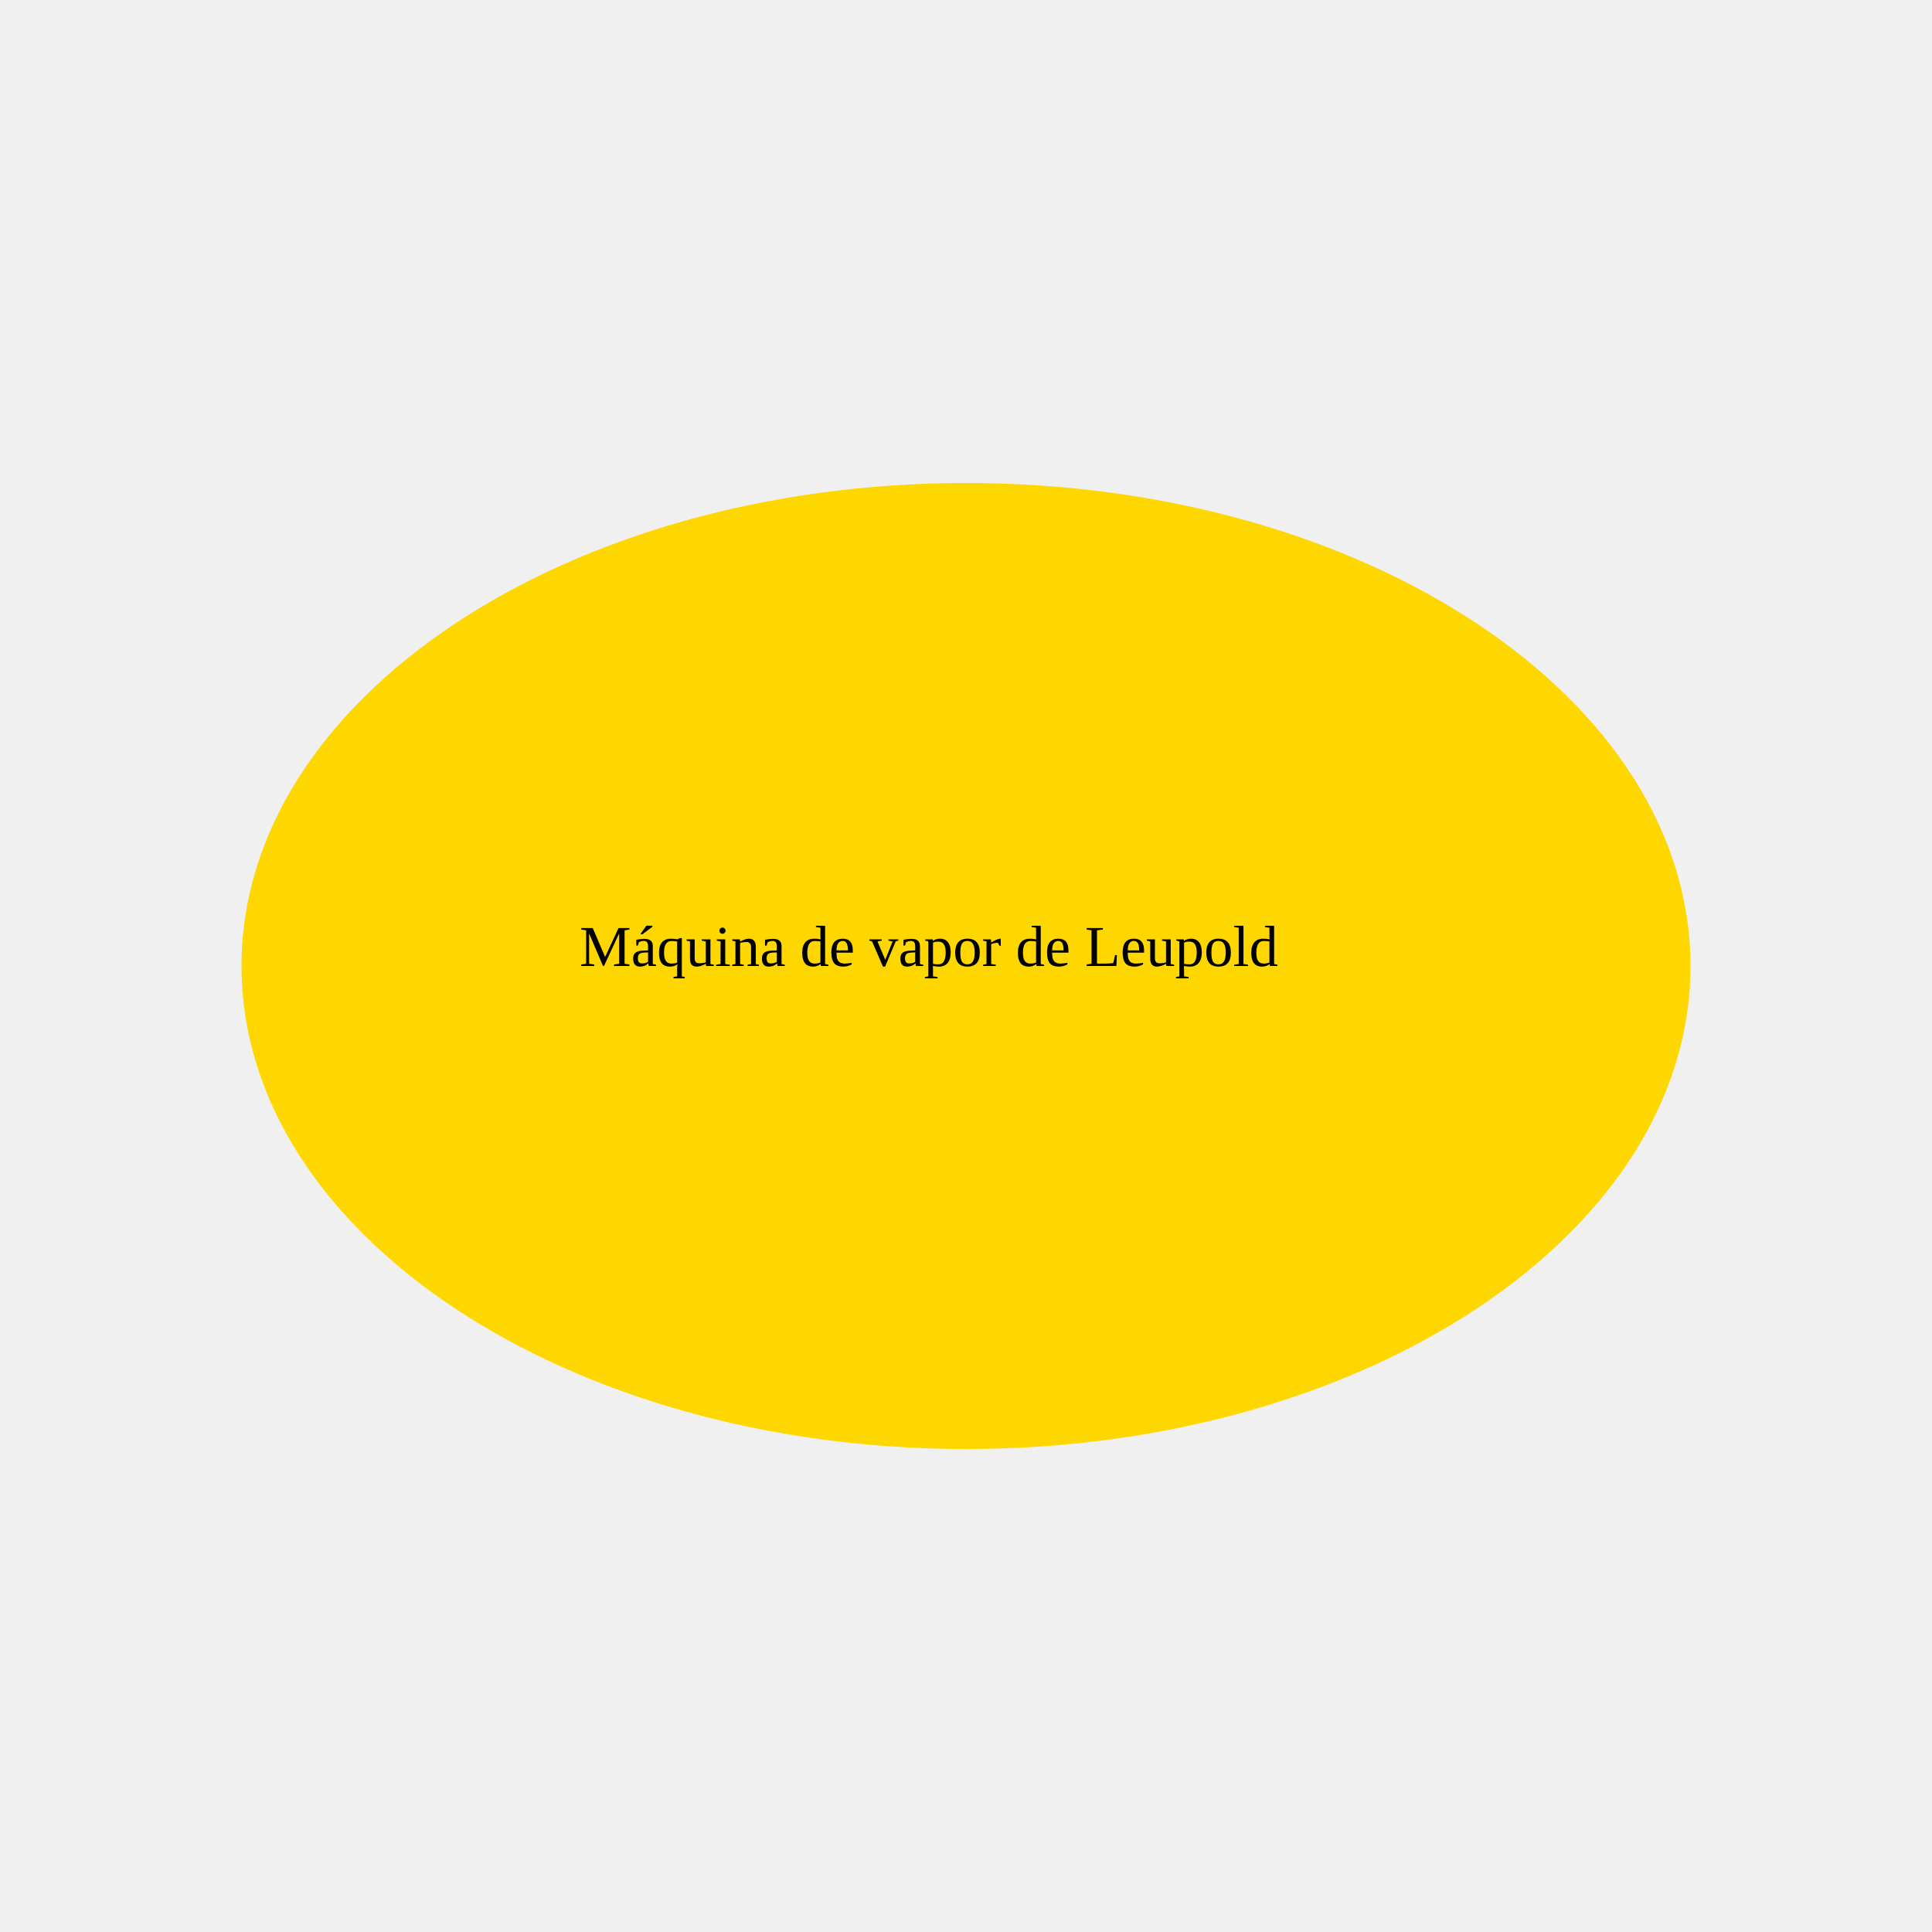
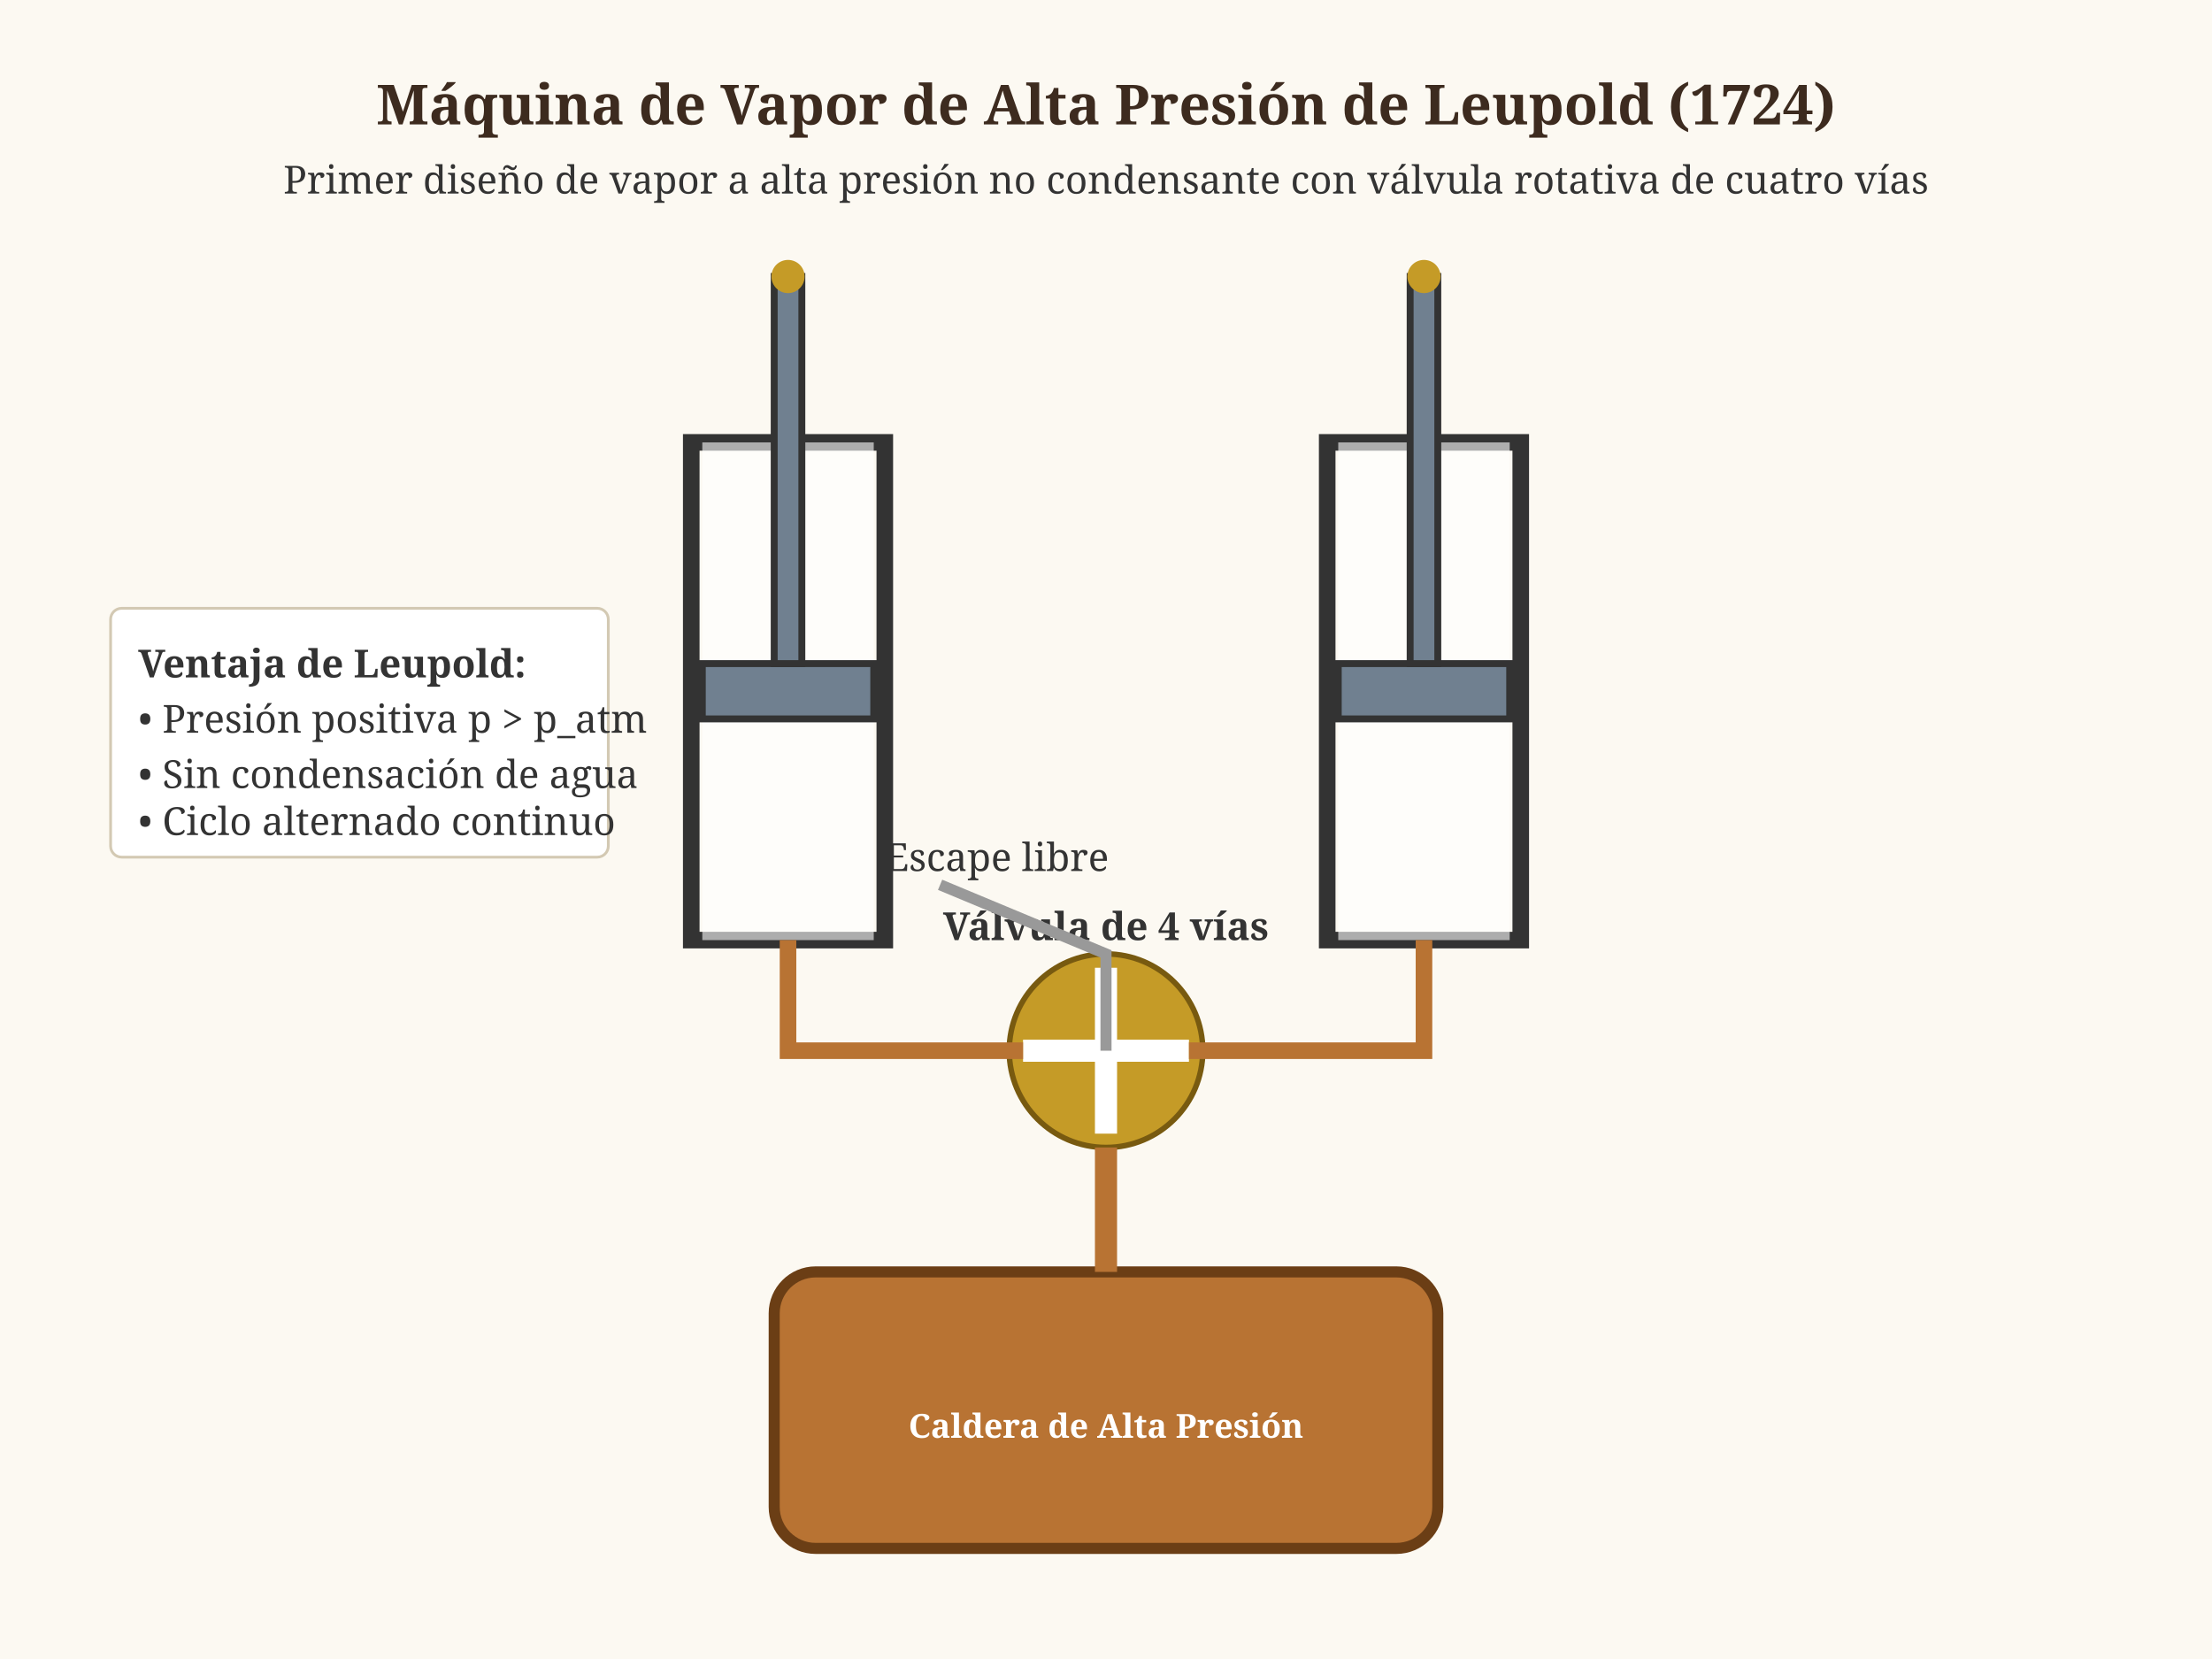
- <svg xmlns="http://www.w3.org/2000/svg" width="400" height="400">
-   <ellipse cx="200" cy="200" rx="150" ry="100" fill="gold" />
-   <text x="120" y="200" fill="black">Máquina de vapor de Leupold</text>
+ <svg xmlns="http://www.w3.org/2000/svg" viewBox="0 0 800 600">
+   <defs>
+     <style>
+       .lp-bg { fill: #fcf9f2; }
+       .lp-metal { fill: #708090; stroke: #333; stroke-width: 2.5; }
+       .lp-brass { fill: #c59b27; stroke: #785a10; stroke-width: 2; }
+       .lp-water { fill: #4a90e2; fill-opacity: 0.7; }
+       .lp-title { font-family: 'Cinzel', serif; font-size: 20px; font-weight: bold; fill: #3d2b1f; }
+       .lp-text { font-family: 'EB Garamond', serif; font-size: 14px; fill: #333; }
+       
+       @keyframes anim-valve-turn {
+         0%, 45% { transform: rotate(0deg); }
+         50%, 95% { transform: rotate(90deg); }
+         100% { transform: rotate(0deg); }
+       }
+       @keyframes anim-piston-left {
+         0%, 45% { transform: translateY(-35px); }
+         50%, 95% { transform: translateY(35px); }
+         100% { transform: translateY(-35px); }
+       }
+       @keyframes anim-piston-right {
+         0%, 45% { transform: translateY(35px); }
+         50%, 95% { transform: translateY(-35px); }
+         100% { transform: translateY(35px); }
+       }
+       
+       .valve-rot {
+         transform-origin: 400px 380px;
+         animation: anim-valve-turn 4s ease-in-out infinite;
+       }
+       .piston-l {
+         animation: anim-piston-left 4s ease-in-out infinite;
+       }
+       .piston-r {
+         animation: anim-piston-right 4s ease-in-out infinite;
+       }
+     </style>
+   </defs>
+   <rect width="800" height="600" class="lp-bg" />
+   <text x="400" y="45" text-anchor="middle" class="lp-title">Máquina de Vapor de Alta Presión de Leupold (1724)</text>
+   <text x="400" y="70" text-anchor="middle" class="lp-text">Primer diseño de vapor a alta presión no condensante con válvula rotativa de cuatro vías</text>
+   <rect x="280" y="460" width="240" height="100" rx="15" fill="#b87333" stroke="#6b3e15" stroke-width="4" />
+   <text x="400" y="520" text-anchor="middle" fill="#fff" font-family="'Cinzel', serif" font-weight="bold">Caldera de Alta Presión</text>
+   <g class="valve-rot">
+     <circle cx="400" cy="380" r="35" class="lp-brass" />
+     <line x1="400" y1="350" x2="400" y2="410" stroke="#fff" stroke-width="8" />
+     <line x1="370" y1="380" x2="430" y2="380" stroke="#fff" stroke-width="8" />
+   </g>
+   <text x="400" y="340" text-anchor="middle" class="lp-text" font-weight="bold">Válvula de 4 vías</text>
+   <rect x="250" y="160" width="70" height="180" fill="none" stroke="#333" stroke-width="6" />
+   <rect x="254" y="160" width="62" height="180" fill="#fff" opacity="0.6" />
+   <rect x="480" y="160" width="70" height="180" fill="none" stroke="#333" stroke-width="6" />
+   <rect x="484" y="160" width="62" height="180" fill="#fff" opacity="0.6" />
+   <g class="piston-l">
+     <rect x="254" y="240" width="62" height="20" class="lp-metal" />
+     <rect x="280" y="100" width="10" height="140" class="lp-metal" />
+     <circle cx="285" cy="100" r="6" fill="#c59b27" />
+   </g>
+   <g class="piston-r">
+     <rect x="484" y="240" width="62" height="20" class="lp-metal" />
+     <rect x="510" y="100" width="10" height="140" class="lp-metal" />
+     <circle cx="515" cy="100" r="6" fill="#c59b27" />
+   </g>
+   <path d="M 370 380 L 285 380 L 285 340" fill="none" stroke="#b87333" stroke-width="6" />
+   <path d="M 430 380 L 515 380 L 515 340" fill="none" stroke="#b87333" stroke-width="6" />
+   <line x1="400" y1="460" x2="400" y2="415" stroke="#b87333" stroke-width="8" />
+   <path d="M 400 380 L 400 345 L 340 320" fill="none" stroke="#999" stroke-width="4" />
+   <text x="320" y="315" class="lp-text">Escape libre</text>
+   <rect x="40" y="220" width="180" height="90" fill="#fff" stroke="#d3c9b3" rx="4" />
+   <text x="50" y="245" class="lp-text" font-weight="bold">Ventaja de Leupold:</text>
+   <text x="50" y="265" class="lp-text">• Presión positiva p &gt; p_atm</text>
+   <text x="50" y="285" class="lp-text">• Sin condensación de agua</text>
+   <text x="50" y="302" class="lp-text">• Ciclo alternado continuo</text>
</svg>
